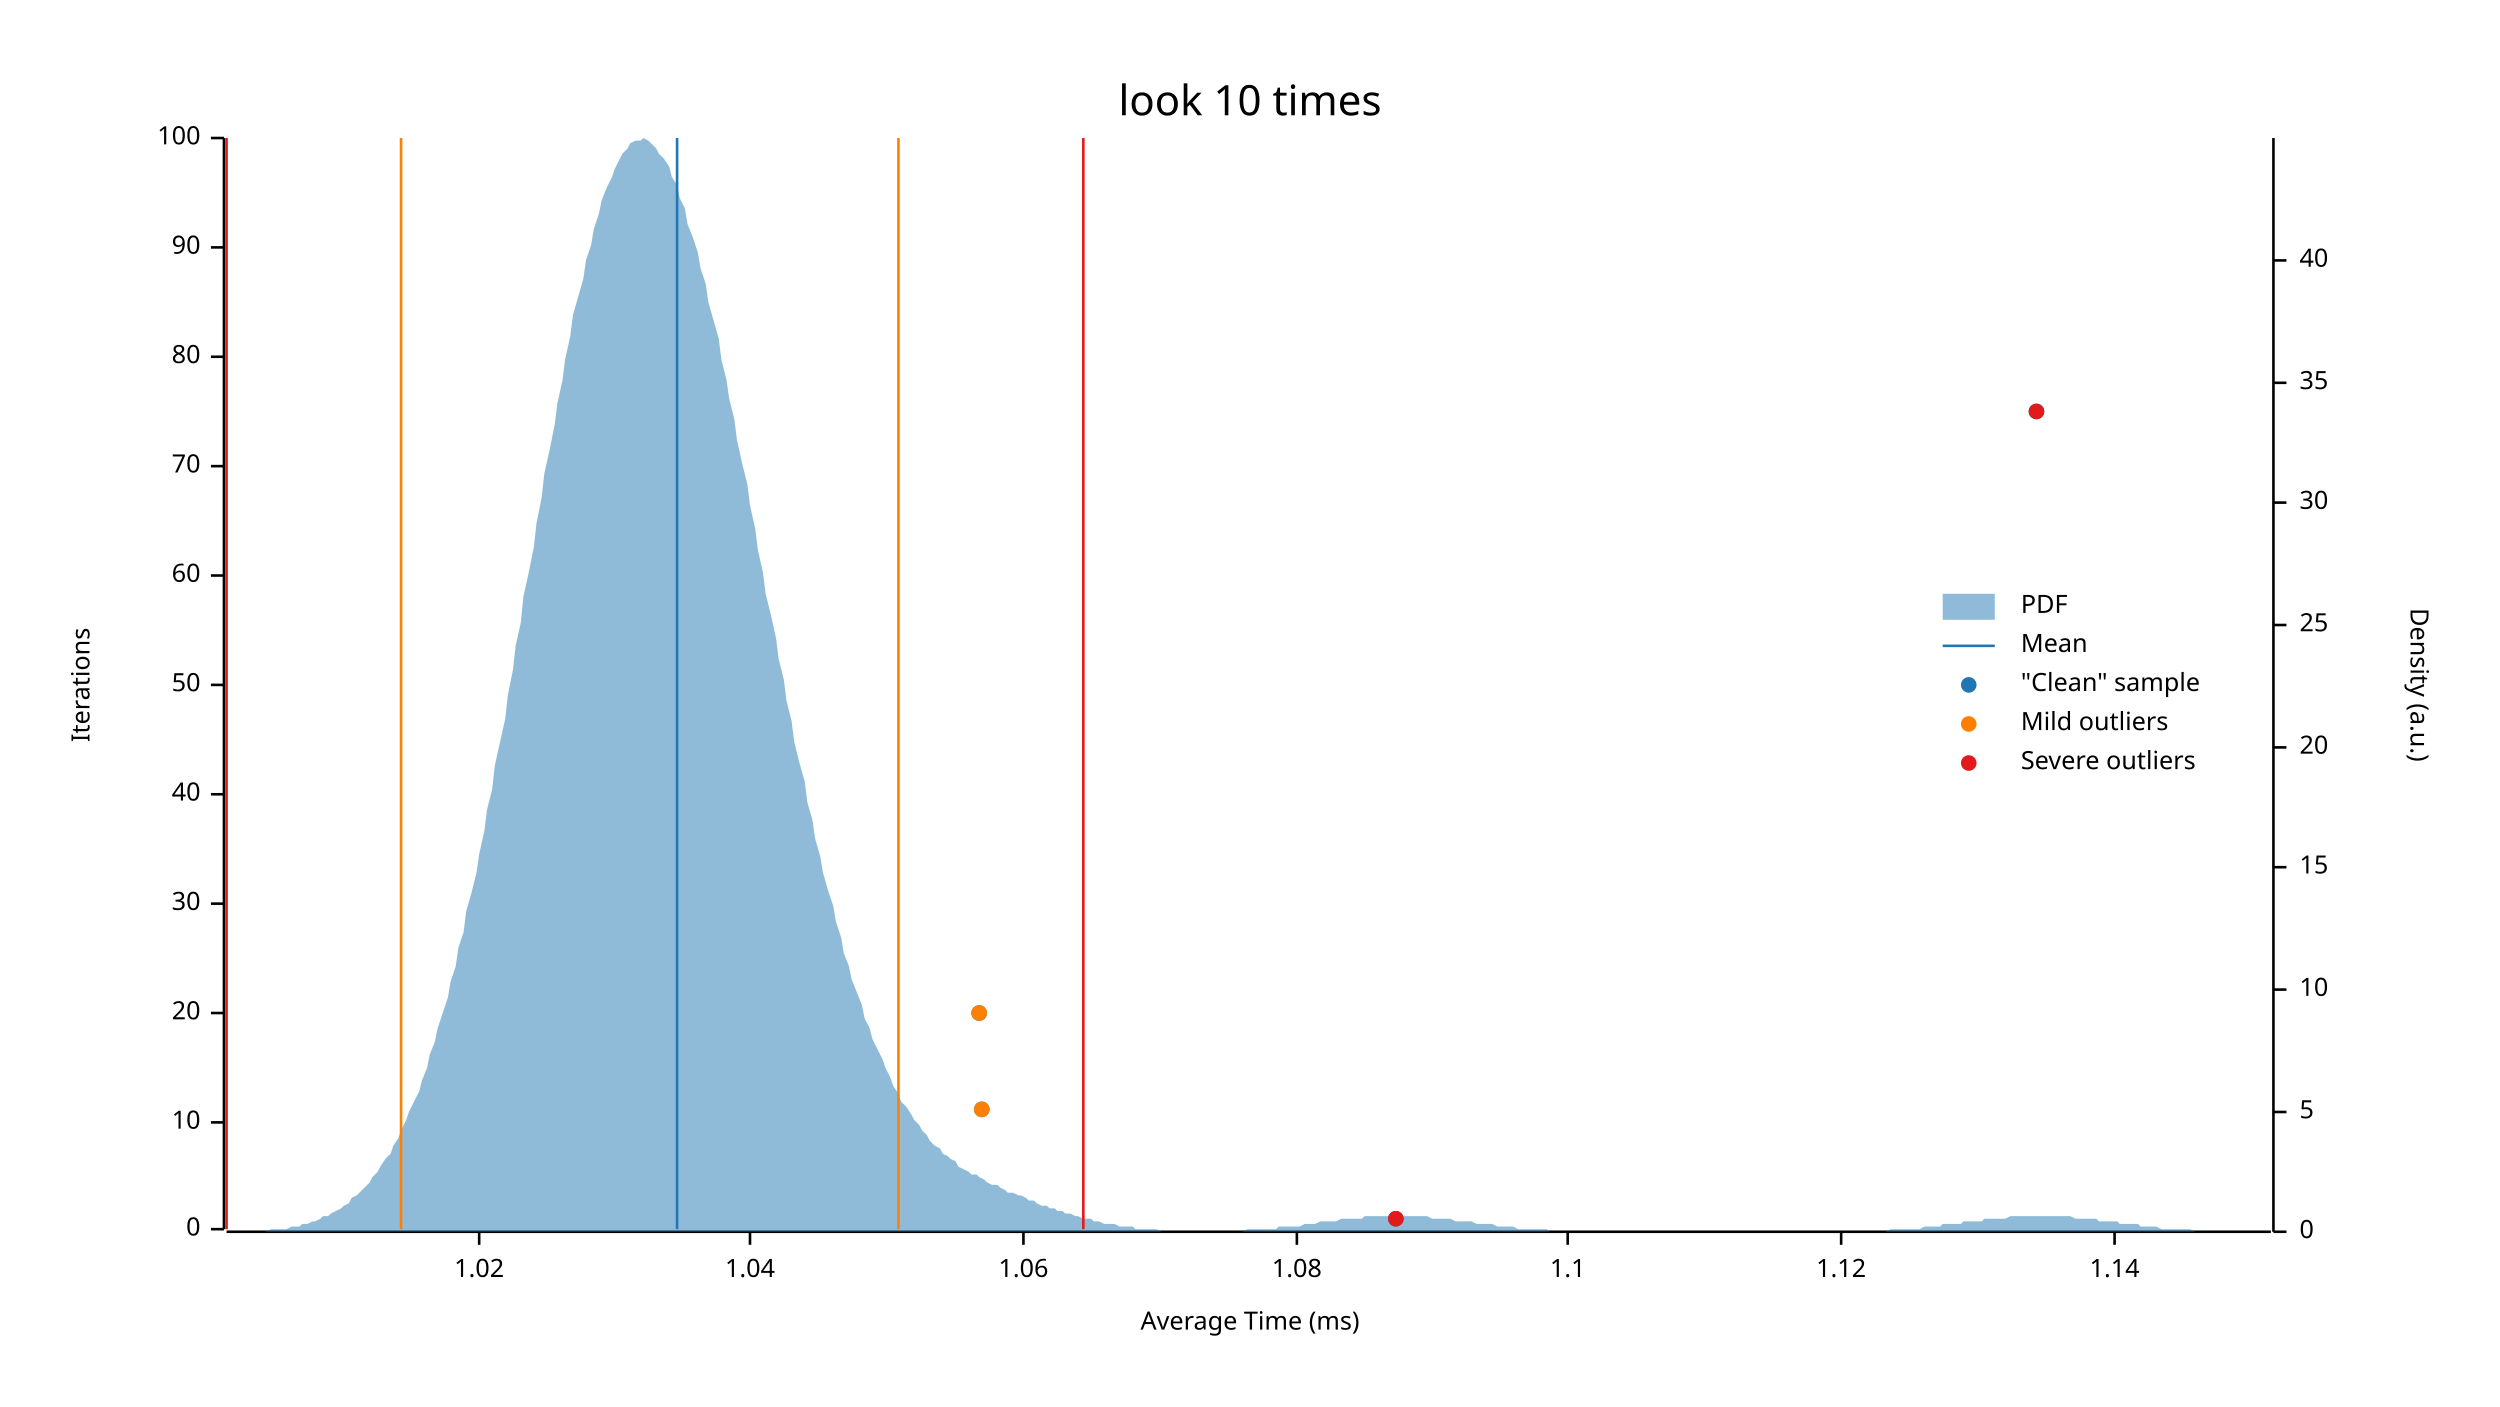
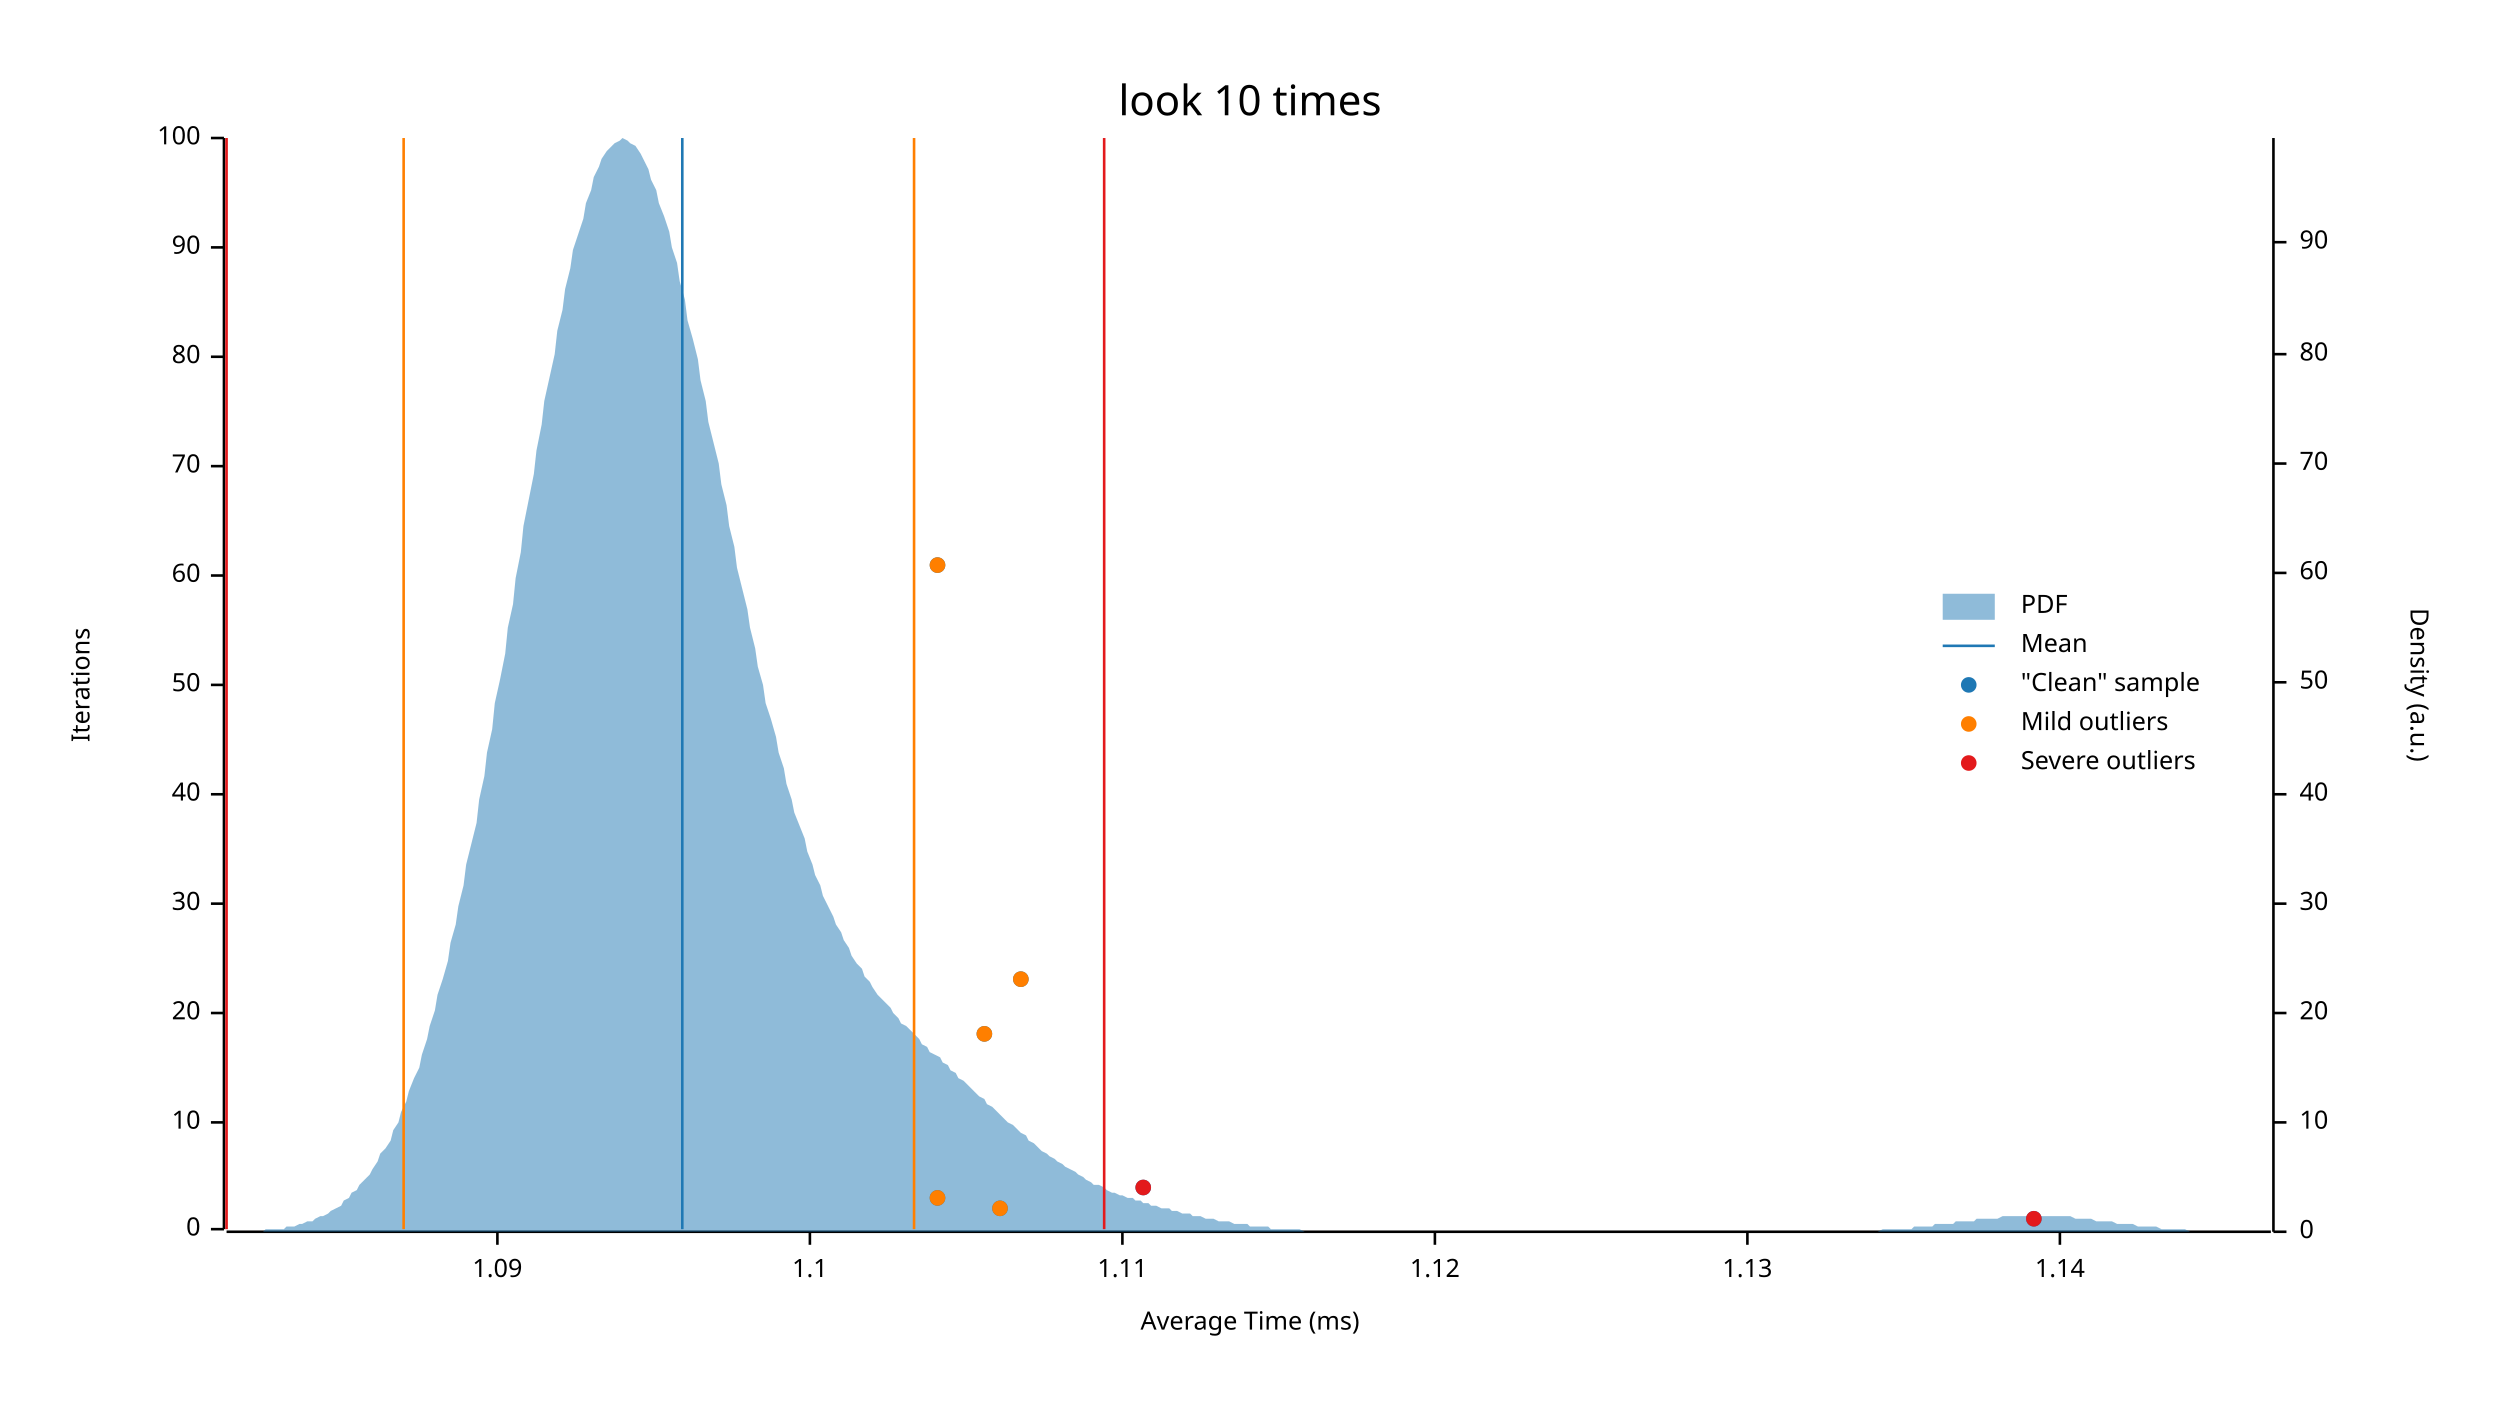
<svg xmlns="http://www.w3.org/2000/svg" width="960" height="540" viewBox="0 0 960 540">
  <text x="480" y="32" dy="0.76em" text-anchor="middle" font-family="sans-serif" font-size="16.129" opacity="1" fill="#000000">
look 10 times
</text>
  <text x="27" y="263" dy="0.76em" text-anchor="middle" font-family="sans-serif" font-size="9.677" opacity="1" fill="#000000" transform="rotate(270, 27, 263)">
Iterations
</text>
  <text x="480" y="513" dy="-0.5ex" text-anchor="middle" font-family="sans-serif" font-size="9.677" opacity="1" fill="#000000">
Average Time (ms)
</text>
  <polyline fill="none" opacity="1" stroke="#000000" stroke-width="1" points="86,53 86,472 " />
  <text x="77" y="472" dy="0.5ex" text-anchor="end" font-family="sans-serif" font-size="9.677" opacity="1" fill="#000000">
0
</text>
  <polyline fill="none" opacity="1" stroke="#000000" stroke-width="1" points="81,472 86,472 " />
  <text x="77" y="431" dy="0.5ex" text-anchor="end" font-family="sans-serif" font-size="9.677" opacity="1" fill="#000000">
10
</text>
  <polyline fill="none" opacity="1" stroke="#000000" stroke-width="1" points="81,431 86,431 " />
  <text x="77" y="389" dy="0.5ex" text-anchor="end" font-family="sans-serif" font-size="9.677" opacity="1" fill="#000000">
20
</text>
  <polyline fill="none" opacity="1" stroke="#000000" stroke-width="1" points="81,389 86,389 " />
  <text x="77" y="347" dy="0.5ex" text-anchor="end" font-family="sans-serif" font-size="9.677" opacity="1" fill="#000000">
30
</text>
  <polyline fill="none" opacity="1" stroke="#000000" stroke-width="1" points="81,347 86,347 " />
  <text x="77" y="305" dy="0.5ex" text-anchor="end" font-family="sans-serif" font-size="9.677" opacity="1" fill="#000000">
40
</text>
  <polyline fill="none" opacity="1" stroke="#000000" stroke-width="1" points="81,305 86,305 " />
  <text x="77" y="263" dy="0.5ex" text-anchor="end" font-family="sans-serif" font-size="9.677" opacity="1" fill="#000000">
50
</text>
  <polyline fill="none" opacity="1" stroke="#000000" stroke-width="1" points="81,263 86,263 " />
  <text x="77" y="221" dy="0.5ex" text-anchor="end" font-family="sans-serif" font-size="9.677" opacity="1" fill="#000000">
60
</text>
  <polyline fill="none" opacity="1" stroke="#000000" stroke-width="1" points="81,221 86,221 " />
  <text x="77" y="179" dy="0.5ex" text-anchor="end" font-family="sans-serif" font-size="9.677" opacity="1" fill="#000000">
70
</text>
  <polyline fill="none" opacity="1" stroke="#000000" stroke-width="1" points="81,179 86,179 " />
  <text x="77" y="137" dy="0.5ex" text-anchor="end" font-family="sans-serif" font-size="9.677" opacity="1" fill="#000000">
80
</text>
  <polyline fill="none" opacity="1" stroke="#000000" stroke-width="1" points="81,137 86,137 " />
  <text x="77" y="95" dy="0.5ex" text-anchor="end" font-family="sans-serif" font-size="9.677" opacity="1" fill="#000000">
90
</text>
  <polyline fill="none" opacity="1" stroke="#000000" stroke-width="1" points="81,95 86,95 " />
  <text x="77" y="53" dy="0.5ex" text-anchor="end" font-family="sans-serif" font-size="9.677" opacity="1" fill="#000000">
100
</text>
  <polyline fill="none" opacity="1" stroke="#000000" stroke-width="1" points="81,53 86,53 " />
  <polyline fill="none" opacity="1" stroke="#000000" stroke-width="1" points="87,473 872,473 " />
-   <text x="184" y="483" dy="0.76em" text-anchor="middle" font-family="sans-serif" font-size="9.677" opacity="1" fill="#000000">
- 1.02
+   <text x="191" y="483" dy="0.76em" text-anchor="middle" font-family="sans-serif" font-size="9.677" opacity="1" fill="#000000">
+ 1.09
</text>
-   <polyline fill="none" opacity="1" stroke="#000000" stroke-width="1" points="184,473 184,478 " />
-   <text x="288" y="483" dy="0.76em" text-anchor="middle" font-family="sans-serif" font-size="9.677" opacity="1" fill="#000000">
- 1.04
- </text>
-   <polyline fill="none" opacity="1" stroke="#000000" stroke-width="1" points="288,473 288,478 " />
-   <text x="393" y="483" dy="0.76em" text-anchor="middle" font-family="sans-serif" font-size="9.677" opacity="1" fill="#000000">
- 1.06
- </text>
-   <polyline fill="none" opacity="1" stroke="#000000" stroke-width="1" points="393,473 393,478 " />
-   <text x="498" y="483" dy="0.76em" text-anchor="middle" font-family="sans-serif" font-size="9.677" opacity="1" fill="#000000">
- 1.08
- </text>
-   <polyline fill="none" opacity="1" stroke="#000000" stroke-width="1" points="498,473 498,478 " />
-   <text x="602" y="483" dy="0.76em" text-anchor="middle" font-family="sans-serif" font-size="9.677" opacity="1" fill="#000000">
+   <polyline fill="none" opacity="1" stroke="#000000" stroke-width="1" points="191,473 191,478 " />
+   <text x="311" y="483" dy="0.76em" text-anchor="middle" font-family="sans-serif" font-size="9.677" opacity="1" fill="#000000">
1.1
</text>
-   <polyline fill="none" opacity="1" stroke="#000000" stroke-width="1" points="602,473 602,478 " />
-   <text x="707" y="483" dy="0.76em" text-anchor="middle" font-family="sans-serif" font-size="9.677" opacity="1" fill="#000000">
+   <polyline fill="none" opacity="1" stroke="#000000" stroke-width="1" points="311,473 311,478 " />
+   <text x="431" y="483" dy="0.76em" text-anchor="middle" font-family="sans-serif" font-size="9.677" opacity="1" fill="#000000">
+ 1.11
+ </text>
+   <polyline fill="none" opacity="1" stroke="#000000" stroke-width="1" points="431,473 431,478 " />
+   <text x="551" y="483" dy="0.76em" text-anchor="middle" font-family="sans-serif" font-size="9.677" opacity="1" fill="#000000">
1.12
</text>
-   <polyline fill="none" opacity="1" stroke="#000000" stroke-width="1" points="707,473 707,478 " />
-   <text x="812" y="483" dy="0.76em" text-anchor="middle" font-family="sans-serif" font-size="9.677" opacity="1" fill="#000000">
+   <polyline fill="none" opacity="1" stroke="#000000" stroke-width="1" points="551,473 551,478 " />
+   <text x="671" y="483" dy="0.76em" text-anchor="middle" font-family="sans-serif" font-size="9.677" opacity="1" fill="#000000">
+ 1.13
+ </text>
+   <polyline fill="none" opacity="1" stroke="#000000" stroke-width="1" points="671,473 671,478 " />
+   <text x="791" y="483" dy="0.76em" text-anchor="middle" font-family="sans-serif" font-size="9.677" opacity="1" fill="#000000">
1.14
</text>
-   <polyline fill="none" opacity="1" stroke="#000000" stroke-width="1" points="812,473 812,478 " />
+   <polyline fill="none" opacity="1" stroke="#000000" stroke-width="1" points="791,473 791,478 " />
  <text x="933" y="263" dy="0.76em" text-anchor="middle" font-family="sans-serif" font-size="9.677" opacity="1" fill="#000000" transform="rotate(90, 933, 263)">
Density (a.u.)
</text>
  <polyline fill="none" opacity="1" stroke="#000000" stroke-width="1" points="873,53 873,473 " />
  <text x="883" y="473" dy="0.5ex" text-anchor="start" font-family="sans-serif" font-size="9.677" opacity="1" fill="#000000">
0
</text>
  <polyline fill="none" opacity="1" stroke="#000000" stroke-width="1" points="873,473 878,473 " />
-   <text x="883" y="427" dy="0.5ex" text-anchor="start" font-family="sans-serif" font-size="9.677" opacity="1" fill="#000000">
- 5
- </text>
-   <polyline fill="none" opacity="1" stroke="#000000" stroke-width="1" points="873,427 878,427 " />
-   <text x="883" y="380" dy="0.5ex" text-anchor="start" font-family="sans-serif" font-size="9.677" opacity="1" fill="#000000">
+   <text x="883" y="431" dy="0.5ex" text-anchor="start" font-family="sans-serif" font-size="9.677" opacity="1" fill="#000000">
10
</text>
-   <polyline fill="none" opacity="1" stroke="#000000" stroke-width="1" points="873,380 878,380 " />
-   <text x="883" y="333" dy="0.5ex" text-anchor="start" font-family="sans-serif" font-size="9.677" opacity="1" fill="#000000">
- 15
- </text>
-   <polyline fill="none" opacity="1" stroke="#000000" stroke-width="1" points="873,333 878,333 " />
-   <text x="883" y="287" dy="0.5ex" text-anchor="start" font-family="sans-serif" font-size="9.677" opacity="1" fill="#000000">
+   <polyline fill="none" opacity="1" stroke="#000000" stroke-width="1" points="873,431 878,431 " />
+   <text x="883" y="389" dy="0.5ex" text-anchor="start" font-family="sans-serif" font-size="9.677" opacity="1" fill="#000000">
20
</text>
-   <polyline fill="none" opacity="1" stroke="#000000" stroke-width="1" points="873,287 878,287 " />
-   <text x="883" y="240" dy="0.5ex" text-anchor="start" font-family="sans-serif" font-size="9.677" opacity="1" fill="#000000">
- 25
- </text>
-   <polyline fill="none" opacity="1" stroke="#000000" stroke-width="1" points="873,240 878,240 " />
-   <text x="883" y="193" dy="0.5ex" text-anchor="start" font-family="sans-serif" font-size="9.677" opacity="1" fill="#000000">
+   <polyline fill="none" opacity="1" stroke="#000000" stroke-width="1" points="873,389 878,389 " />
+   <text x="883" y="347" dy="0.5ex" text-anchor="start" font-family="sans-serif" font-size="9.677" opacity="1" fill="#000000">
30
</text>
-   <polyline fill="none" opacity="1" stroke="#000000" stroke-width="1" points="873,193 878,193 " />
-   <text x="883" y="147" dy="0.5ex" text-anchor="start" font-family="sans-serif" font-size="9.677" opacity="1" fill="#000000">
- 35
- </text>
-   <polyline fill="none" opacity="1" stroke="#000000" stroke-width="1" points="873,147 878,147 " />
-   <text x="883" y="100" dy="0.5ex" text-anchor="start" font-family="sans-serif" font-size="9.677" opacity="1" fill="#000000">
+   <polyline fill="none" opacity="1" stroke="#000000" stroke-width="1" points="873,347 878,347 " />
+   <text x="883" y="305" dy="0.5ex" text-anchor="start" font-family="sans-serif" font-size="9.677" opacity="1" fill="#000000">
40
</text>
-   <polyline fill="none" opacity="1" stroke="#000000" stroke-width="1" points="873,100 878,100 " />
-   <polygon opacity="0.5" fill="#1F78B4" points="87,473 88,473 90,473 91,473 93,473 94,473 96,473 98,473 99,473 101,473 102,473 104,472 105,472 107,472 109,472 110,472 112,471 113,471 115,471 116,470 118,470 120,469 121,469 123,468 124,467 126,467 127,466 129,465 131,464 132,463 134,462 135,460 137,459 138,458 140,456 142,454 143,452 145,450 146,448 148,445 150,443 151,440 153,437 154,434 156,430 157,427 159,423 161,419 162,415 164,410 165,405 167,400 168,395 170,389 172,383 173,377 175,371 176,364 178,358 179,350 181,343 183,335 184,328 186,319 187,311 189,303 190,294 192,285 194,276 195,267 197,257 198,248 200,239 201,229 203,220 205,210 206,201 208,191 209,182 211,173 213,163 214,155 216,146 217,138 219,129 220,121 222,114 224,107 225,100 227,94 228,88 230,82 231,77 233,72 235,68 236,65 238,61 239,59 241,57 242,55 244,54 246,54 247,53 249,54 250,55 252,57 253,59 255,61 257,64 258,68 260,71 261,76 263,80 264,86 266,91 268,97 269,103 271,109 272,116 274,123 276,130 277,138 279,146 280,153 282,161 283,169 285,178 287,186 288,194 290,203 291,211 293,220 294,228 296,236 298,245 299,253 301,261 302,269 304,277 305,285 307,293 309,300 310,308 312,315 313,322 315,329 316,335 318,342 320,348 321,354 323,360 324,366 326,371 327,376 329,381 331,386 332,391 334,395 335,399 337,403 339,407 340,410 342,414 343,417 345,420 346,423 348,425 350,428 351,430 353,432 354,434 356,436 357,438 359,440 361,441 362,443 364,444 365,445 367,446 368,448 370,449 372,450 373,451 375,451 376,452 378,453 379,454 381,455 383,455 384,456 386,457 387,458 389,458 391,459 392,459 394,460 395,461 397,461 398,462 400,463 402,463 403,464 405,464 406,465 408,465 409,466 411,466 413,467 414,467 416,468 417,468 419,468 420,469 422,469 424,470 425,470 427,470 428,470 430,471 431,471 433,471 435,471 436,472 438,472 439,472 441,472 442,472 444,472 446,473 447,473 449,473 450,473 452,473 454,473 455,473 457,473 458,473 460,473 461,473 463,473 465,473 466,473 468,473 469,473 471,473 472,473 474,473 476,473 477,473 479,472 480,472 482,472 483,472 485,472 487,472 488,472 490,472 491,471 493,471 494,471 496,471 498,471 499,471 501,470 502,470 504,470 505,470 507,469 509,469 510,469 512,469 513,469 515,468 517,468 518,468 520,468 521,468 523,468 524,467 526,467 528,467 529,467 531,467 532,467 534,467 535,467 537,467 539,467 540,467 542,467 543,467 545,467 546,467 548,467 550,468 551,468 553,468 554,468 556,468 557,468 559,469 561,469 562,469 564,469 565,469 567,470 568,470 570,470 572,470 573,470 575,471 576,471 578,471 580,471 581,471 583,472 584,472 586,472 587,472 589,472 591,472 592,472 594,472 595,473 597,473 598,473 600,473 602,473 603,473 605,473 606,473 608,473 609,473 611,473 613,473 614,473 616,473 617,473 619,473 620,473 622,473 624,473 625,473 627,473 628,473 630,473 632,473 633,473 635,473 636,473 638,473 639,473 641,473 643,473 644,473 646,473 647,473 649,473 650,473 652,473 654,473 655,473 657,473 658,473 660,473 661,473 663,473 665,473 666,473 668,473 669,473 671,473 672,473 674,473 676,473 677,473 679,473 680,473 682,473 683,473 685,473 687,473 688,473 690,473 691,473 693,473 695,473 696,473 698,473 699,473 701,473 702,473 704,473 706,473 707,473 709,473 710,473 712,473 713,473 715,473 717,473 718,473 720,473 721,473 723,473 724,473 726,472 728,472 729,472 731,472 732,472 734,472 735,472 737,472 739,471 740,471 742,471 743,471 745,471 746,470 748,470 750,470 751,470 753,470 754,469 756,469 758,469 759,469 761,469 762,468 764,468 765,468 767,468 769,468 770,468 772,467 773,467 775,467 776,467 778,467 780,467 781,467 783,467 784,467 786,467 787,467 789,467 791,467 792,467 794,467 795,467 797,468 798,468 800,468 802,468 803,468 805,468 806,469 808,469 809,469 811,469 813,469 814,470 816,470 817,470 819,470 821,470 822,471 824,471 825,471 827,471 828,471 830,472 832,472 833,472 835,472 836,472 838,472 839,472 841,472 843,473 844,473 846,473 847,473 849,473 850,473 852,473 854,473 855,473 857,473 858,473 860,473 861,473 863,473 865,473 866,473 868,473 869,473 871,473 873,473 873,473 87,473 " />
-   <polyline fill="none" opacity="1" stroke="#1F78B4" stroke-width="1" points="260,472 260,53 " />
-   <polyline fill="none" opacity="1" stroke="#FF7F00" stroke-width="1" points="154,472 154,53 " />
-   <polyline fill="none" opacity="1" stroke="#FF7F00" stroke-width="1" points="345,472 345,53 " />
+   <polyline fill="none" opacity="1" stroke="#000000" stroke-width="1" points="873,305 878,305 " />
+   <text x="883" y="262" dy="0.5ex" text-anchor="start" font-family="sans-serif" font-size="9.677" opacity="1" fill="#000000">
+ 50
+ </text>
+   <polyline fill="none" opacity="1" stroke="#000000" stroke-width="1" points="873,262 878,262 " />
+   <text x="883" y="220" dy="0.5ex" text-anchor="start" font-family="sans-serif" font-size="9.677" opacity="1" fill="#000000">
+ 60
+ </text>
+   <polyline fill="none" opacity="1" stroke="#000000" stroke-width="1" points="873,220 878,220 " />
+   <text x="883" y="178" dy="0.5ex" text-anchor="start" font-family="sans-serif" font-size="9.677" opacity="1" fill="#000000">
+ 70
+ </text>
+   <polyline fill="none" opacity="1" stroke="#000000" stroke-width="1" points="873,178 878,178 " />
+   <text x="883" y="136" dy="0.5ex" text-anchor="start" font-family="sans-serif" font-size="9.677" opacity="1" fill="#000000">
+ 80
+ </text>
+   <polyline fill="none" opacity="1" stroke="#000000" stroke-width="1" points="873,136 878,136 " />
+   <text x="883" y="93" dy="0.5ex" text-anchor="start" font-family="sans-serif" font-size="9.677" opacity="1" fill="#000000">
+ 90
+ </text>
+   <polyline fill="none" opacity="1" stroke="#000000" stroke-width="1" points="873,93 878,93 " />
+   <polygon opacity="0.5" fill="#1F78B4" points="87,473 88,473 90,473 91,473 93,473 94,473 96,473 98,473 99,473 101,473 102,472 104,472 105,472 107,472 109,472 110,471 112,471 113,471 115,470 116,470 118,469 120,469 121,468 123,467 124,467 126,466 127,465 129,464 131,463 132,461 134,460 135,458 137,457 138,455 140,453 142,451 143,449 145,446 146,443 148,441 150,438 151,434 153,431 154,427 156,423 157,419 159,414 161,410 162,405 164,399 165,394 167,388 168,382 170,376 172,369 173,362 175,355 176,348 178,340 179,332 181,324 183,316 184,307 186,298 187,289 189,280 190,270 192,261 194,251 195,241 197,232 198,222 200,212 201,202 203,192 205,182 206,173 208,163 209,154 211,145 213,136 214,127 216,119 217,111 219,103 220,96 222,90 224,84 225,78 227,73 228,68 230,64 231,61 233,58 235,56 236,55 238,54 239,53 241,54 242,55 244,56 246,59 247,61 249,65 250,69 252,73 253,78 255,83 257,89 258,95 260,101 261,108 263,115 264,123 266,130 268,138 269,146 271,154 272,162 274,170 276,178 277,186 279,194 280,202 282,210 283,218 285,226 287,234 288,241 290,249 291,256 293,263 294,270 296,276 298,283 299,289 301,295 302,301 304,307 305,312 307,317 309,322 310,327 312,332 313,336 315,340 316,344 318,348 320,352 321,355 323,358 324,361 326,364 327,367 329,370 331,372 332,375 334,377 335,379 337,382 339,384 340,385 342,387 343,389 345,391 346,393 348,394 350,396 351,397 353,399 354,401 356,402 357,404 359,405 361,406 362,408 364,409 365,411 367,412 368,414 370,415 372,417 373,418 375,420 376,421 378,422 379,424 381,425 383,427 384,428 386,430 387,431 389,432 391,434 392,435 394,436 395,438 397,439 398,440 400,442 402,443 403,444 405,445 406,446 408,447 409,448 411,449 413,450 414,451 416,452 417,453 419,454 420,455 422,455 424,456 425,457 427,458 428,458 430,459 431,459 433,460 435,460 436,461 438,461 439,462 441,462 442,463 444,463 446,464 447,464 449,464 450,465 452,465 454,466 455,466 457,466 458,467 460,467 461,467 463,468 465,468 466,468 468,469 469,469 471,469 472,469 474,470 476,470 477,470 479,470 480,471 482,471 483,471 485,471 487,471 488,472 490,472 491,472 493,472 494,472 496,472 498,472 499,472 501,473 502,473 504,473 505,473 507,473 509,473 510,473 512,473 513,473 515,473 517,473 518,473 520,473 521,473 523,473 524,473 526,473 528,473 529,473 531,473 532,473 534,473 535,473 537,473 539,473 540,473 542,473 543,473 545,473 546,473 548,473 550,473 551,473 553,473 554,473 556,473 557,473 559,473 561,473 562,473 564,473 565,473 567,473 568,473 570,473 572,473 573,473 575,473 576,473 578,473 580,473 581,473 583,473 584,473 586,473 587,473 589,473 591,473 592,473 594,473 595,473 597,473 598,473 600,473 602,473 603,473 605,473 606,473 608,473 609,473 611,473 613,473 614,473 616,473 617,473 619,473 620,473 622,473 624,473 625,473 627,473 628,473 630,473 632,473 633,473 635,473 636,473 638,473 639,473 641,473 643,473 644,473 646,473 647,473 649,473 650,473 652,473 654,473 655,473 657,473 658,473 660,473 661,473 663,473 665,473 666,473 668,473 669,473 671,473 672,473 674,473 676,473 677,473 679,473 680,473 682,473 683,473 685,473 687,473 688,473 690,473 691,473 693,473 695,473 696,473 698,473 699,473 701,473 702,473 704,473 706,473 707,473 709,473 710,473 712,473 713,473 715,473 717,473 718,473 720,473 721,473 723,472 724,472 726,472 728,472 729,472 731,472 732,472 734,472 735,471 737,471 739,471 740,471 742,471 743,470 745,470 746,470 748,470 750,470 751,469 753,469 754,469 756,469 758,469 759,468 761,468 762,468 764,468 765,468 767,468 769,467 770,467 772,467 773,467 775,467 776,467 778,467 780,467 781,467 783,467 784,467 786,467 787,467 789,467 791,467 792,467 794,467 795,467 797,468 798,468 800,468 802,468 803,468 805,469 806,469 808,469 809,469 811,469 813,470 814,470 816,470 817,470 819,470 821,471 822,471 824,471 825,471 827,471 828,471 830,472 832,472 833,472 835,472 836,472 838,472 839,472 841,473 843,473 844,473 846,473 847,473 849,473 850,473 852,473 854,473 855,473 857,473 858,473 860,473 861,473 863,473 865,473 866,473 868,473 869,473 871,473 873,473 873,473 87,473 " />
+   <polyline fill="none" opacity="1" stroke="#1F78B4" stroke-width="1" points="262,472 262,53 " />
+   <polyline fill="none" opacity="1" stroke="#FF7F00" stroke-width="1" points="155,472 155,53 " />
+   <polyline fill="none" opacity="1" stroke="#FF7F00" stroke-width="1" points="351,472 351,53 " />
  <polyline fill="none" opacity="1" stroke="#E31A1C" stroke-width="1" points="87,472 87,53 " />
-   <polyline fill="none" opacity="1" stroke="#E31A1C" stroke-width="1" points="416,472 416,53 " />
-   <circle cx="536" cy="468" r="3" opacity="1" fill="#1F78B4" stroke="none" stroke-width="1" />
-   <circle cx="377" cy="426" r="3" opacity="1" fill="#1F78B4" stroke="none" stroke-width="1" />
-   <circle cx="376" cy="389" r="3" opacity="1" fill="#1F78B4" stroke="none" stroke-width="1" />
-   <circle cx="782" cy="158" r="3" opacity="1" fill="#1F78B4" stroke="none" stroke-width="1" />
-   <circle cx="377" cy="426" r="3" opacity="1" fill="#FF7F00" stroke="none" stroke-width="1" />
-   <circle cx="376" cy="389" r="3" opacity="1" fill="#FF7F00" stroke="none" stroke-width="1" />
-   <circle cx="536" cy="468" r="3" opacity="1" fill="#E31A1C" stroke="none" stroke-width="1" />
-   <circle cx="782" cy="158" r="3" opacity="1" fill="#E31A1C" stroke="none" stroke-width="1" />
+   <polyline fill="none" opacity="1" stroke="#E31A1C" stroke-width="1" points="424,472 424,53 " />
+   <circle cx="781" cy="468" r="3" opacity="1" fill="#1F78B4" stroke="none" stroke-width="1" />
+   <circle cx="384" cy="464" r="3" opacity="1" fill="#1F78B4" stroke="none" stroke-width="1" />
+   <circle cx="360" cy="460" r="3" opacity="1" fill="#1F78B4" stroke="none" stroke-width="1" />
+   <circle cx="439" cy="456" r="3" opacity="1" fill="#1F78B4" stroke="none" stroke-width="1" />
+   <circle cx="378" cy="397" r="3" opacity="1" fill="#1F78B4" stroke="none" stroke-width="1" />
+   <circle cx="392" cy="376" r="3" opacity="1" fill="#1F78B4" stroke="none" stroke-width="1" />
+   <circle cx="360" cy="217" r="3" opacity="1" fill="#1F78B4" stroke="none" stroke-width="1" />
+   <circle cx="384" cy="464" r="3" opacity="1" fill="#FF7F00" stroke="none" stroke-width="1" />
+   <circle cx="360" cy="460" r="3" opacity="1" fill="#FF7F00" stroke="none" stroke-width="1" />
+   <circle cx="378" cy="397" r="3" opacity="1" fill="#FF7F00" stroke="none" stroke-width="1" />
+   <circle cx="392" cy="376" r="3" opacity="1" fill="#FF7F00" stroke="none" stroke-width="1" />
+   <circle cx="360" cy="217" r="3" opacity="1" fill="#FF7F00" stroke="none" stroke-width="1" />
+   <circle cx="781" cy="468" r="3" opacity="1" fill="#E31A1C" stroke="none" stroke-width="1" />
+   <circle cx="439" cy="456" r="3" opacity="1" fill="#E31A1C" stroke="none" stroke-width="1" />
  <text x="776" y="228" dy="0.76em" text-anchor="start" font-family="sans-serif" font-size="9.677" opacity="1" fill="#000000">
PDF
</text>
  <text x="776" y="243" dy="0.76em" text-anchor="start" font-family="sans-serif" font-size="9.677" opacity="1" fill="#000000">
Mean
</text>
  <text x="776" y="258" dy="0.76em" text-anchor="start" font-family="sans-serif" font-size="9.677" opacity="1" fill="#000000">
"Clean" sample
</text>
  <text x="776" y="273" dy="0.76em" text-anchor="start" font-family="sans-serif" font-size="9.677" opacity="1" fill="#000000">
Mild outliers
</text>
  <text x="776" y="288" dy="0.76em" text-anchor="start" font-family="sans-serif" font-size="9.677" opacity="1" fill="#000000">
Severe outliers
</text>
  <rect x="746" y="228" width="20" height="10" opacity="0.5" fill="#1F78B4" stroke="none" />
  <polyline fill="none" opacity="1" stroke="#1F78B4" stroke-width="1" points="746,248 766,248 " />
  <circle cx="756" cy="263" r="3" opacity="1" fill="#1F78B4" stroke="none" stroke-width="1" />
  <circle cx="756" cy="278" r="3" opacity="1" fill="#FF7F00" stroke="none" stroke-width="1" />
  <circle cx="756" cy="293" r="3" opacity="1" fill="#E31A1C" stroke="none" stroke-width="1" />
</svg>
